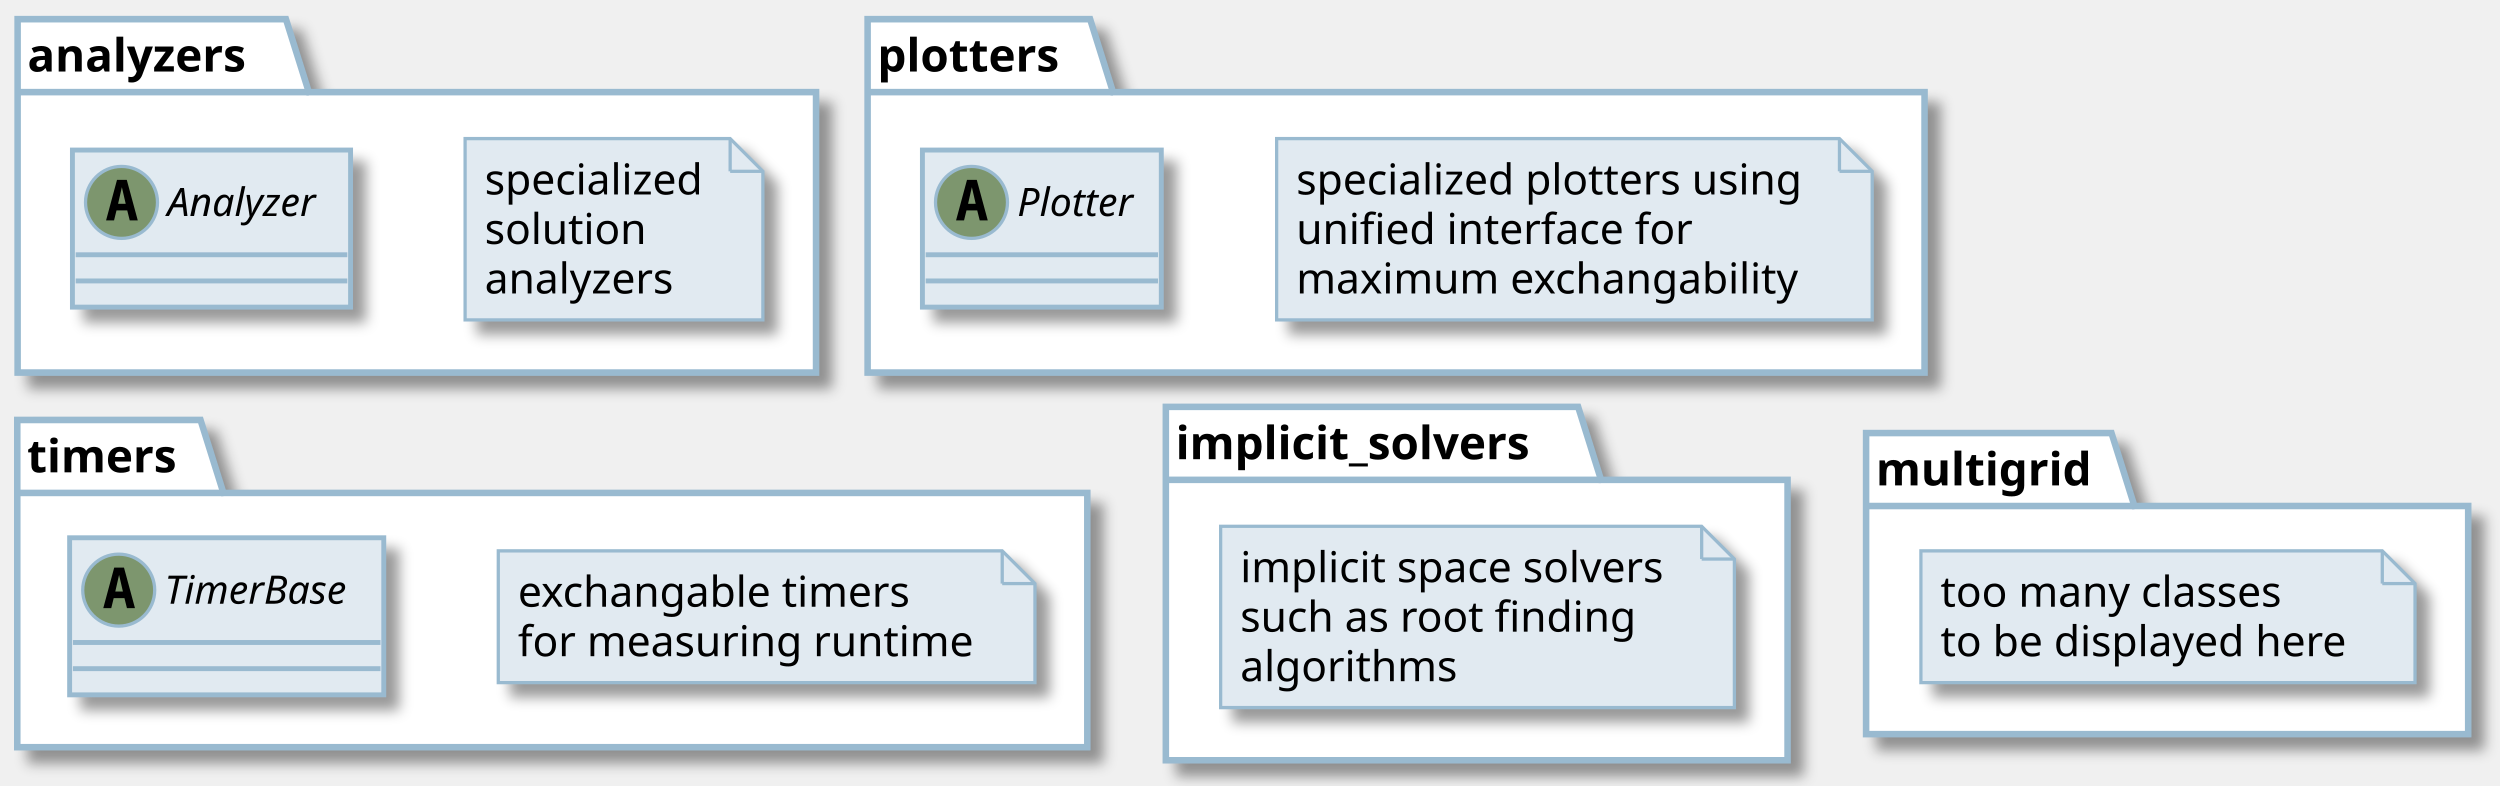
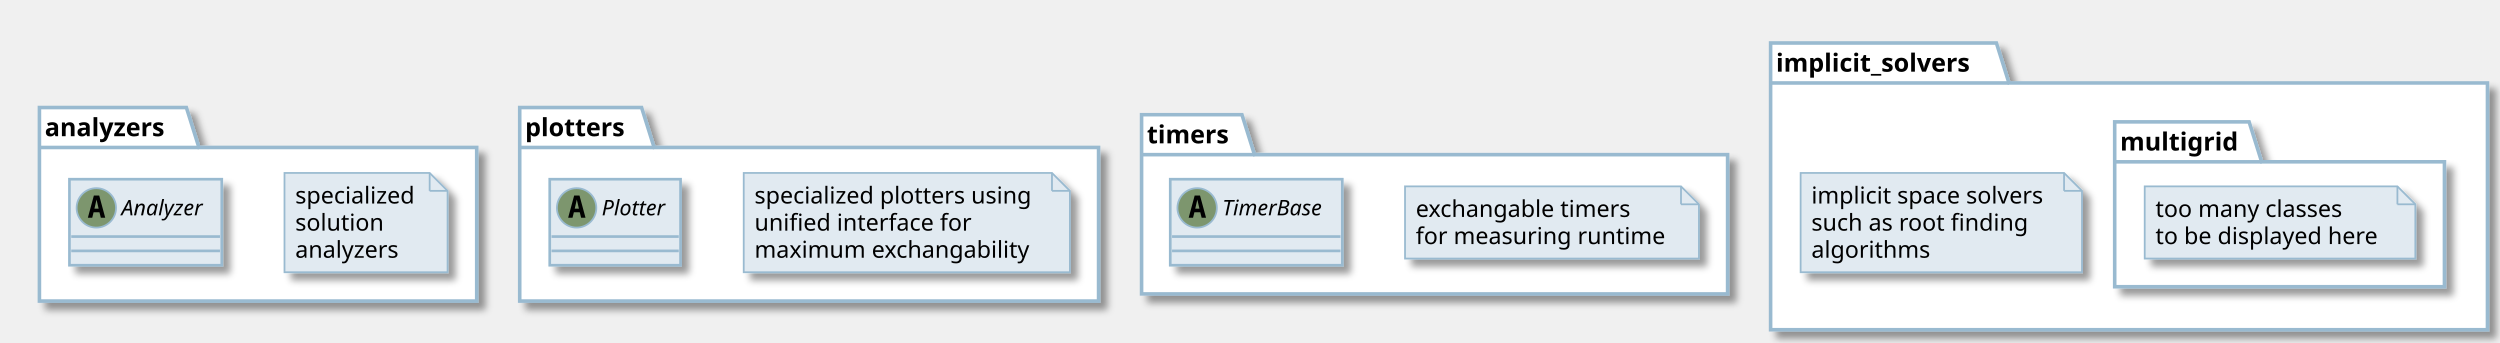
- <svg xmlns="http://www.w3.org/2000/svg" height="300" version="1.1" viewBox="0 0 764 240" width="955" id="svg2">
-   <defs id="defs4">
-     <filter height="3" id="f1" width="3" x="-1" y="-1" color-interpolation-filters="sRGB">
-       <feGaussianBlur result="blurOut" stdDeviation="2.0" id="feGaussianBlur7" />
-       <feColorMatrix in="blurOut" result="blurOut2" type="matrix" values="0 0 0 0 0 0 0 0 0 0 0 0 0 0 0 0 0 0 .4 0" id="feColorMatrix9" />
-       <feOffset dx="4.0" dy="4.0" in="blurOut2" result="blurOut3" id="feOffset11" />
-       <feBlend in="SourceGraphic" in2="blurOut3" mode="normal" id="feBlend13" />
+ <svg xmlns="http://www.w3.org/2000/svg" height="191pt" style="width:1395px;height:191px;" version="1.1" viewBox="0 0 1395 191" width="1395pt">
+   <defs>
+     <filter height="300%" id="f1" width="300%" x="-1" y="-1">
+       <feGaussianBlur result="blurOut" stdDeviation="2.0" />
+       <feColorMatrix in="blurOut" result="blurOut2" type="matrix" values="0 0 0 0 0 0 0 0 0 0 0 0 0 0 0 0 0 0 .4 0" />
+       <feOffset dx="4.0" dy="4.0" in="blurOut2" result="blurOut3" />
+       <feBlend in="SourceGraphic" in2="blurOut3" mode="normal" />
    </filter>
  </defs>
-   <polygon id="polygon17" style="fill:#ffffff;stroke:#99bad0;stroke-width:2;filter:url(#f1);stroke-opacity:1" points="22,24 22,24 104,24 111,46.297 266,46.297 266,132 22,132 " transform="translate(-16.61627,-18.14367)" />
-   <line id="line19" y2="28.153" y1="28.153" x2="94.384" x1="5.384" style="stroke:#99bad0;stroke-width:2;stroke-opacity:1" />
-   <text style="font-size:14px;font-weight:bold;fill:#000000;font-family:sans-serif" id="text21" y="21.851" x="8.384" textLength="76" lengthAdjust="spacingAndGlyphs" font-weight="bold" font-size="14">analyzers</text>
-   <polygon id="polygon47" style="fill:#e1eaf1;stroke:#99bad0;stroke-width:1;filter:url(#f1);stroke-opacity:1;fill-opacity:1" points="239.75,60.5 158.75,60.5 158.75,60.5 158.75,115.898 249.75,115.898 249.75,70.5 " transform="translate(-16.61627,-18.14367)" />
-   <line id="line49" y2="52.356" y1="42.356" x2="223.134" x1="223.134" style="stroke:#99bad0;stroke-width:1;stroke-opacity:1" />
-   <line id="line51" y2="52.356" y1="52.356" x2="223.134" x1="233.134" style="stroke:#99bad0;stroke-width:1;stroke-opacity:1" />
-   <text style="font-size:13px;fill:#000000;font-family:sans-serif" id="text53" y="59.423" x="148.134" textLength="70" lengthAdjust="spacingAndGlyphs" font-size="13">specialized</text>
-   <text style="font-size:13px;fill:#000000;font-family:sans-serif" id="text55" y="74.556" x="148.134" textLength="50" lengthAdjust="spacingAndGlyphs" font-size="13">solution</text>
-   <text style="font-size:13px;fill:#000000;font-family:sans-serif" id="text57" y="89.689" x="148.134" textLength="61" lengthAdjust="spacingAndGlyphs" font-size="13">analyzers</text>
-   <rect id="rect59" y="45.856" x="22.134" width="85" style="fill:#e1eaf1;stroke:#99bad0;stroke-width:1.5;filter:url(#f1);stroke-opacity:1;fill-opacity:1" height="48" />
-   <ellipse d="m 64.75,80 c 0,6.075 -4.925,11 -11,11 -6.075,0 -11,-4.925 -11,-11 0,-6.075 4.925,-11 11,-11 6.075,0 11,4.925 11,11 z" id="ellipse61" style="fill:#7d966e;stroke:#99bad0;stroke-width:1;stroke-opacity:1;fill-opacity:1" ry="11" rx="11" cy="80" cx="53.75" transform="translate(-16.61627,-18.14367)" />
-   <path id="path63" d="m 37.243,57.2 -1.156,5.078 2.328,0 -1.172,-5.078 z m -1.484,-2.234 2.984,0 3.359,12.391 -2.453,0 -0.766,-3.062 -3.281,0 -0.75,3.062 -2.438,0 3.344,-12.391 z" />
-   <text style="font-size:12px;font-style:italic;fill:#000000;font-family:sans-serif" id="text65" y="66.011" x="51.134" textLength="53" lengthAdjust="spacingAndGlyphs" font-style="italic" font-size="12">Analyzer</text>
-   <line id="line67" y2="77.856" y1="77.856" x2="106.134" x1="23.134" style="stroke:#99bad0;stroke-width:1.5;stroke-opacity:1" />
-   <line id="line69" y2="85.856" y1="85.856" x2="106.134" x1="23.134" style="stroke:#99bad0;stroke-width:1.5;stroke-opacity:1" />
-   <polygon id="polygon23" style="fill:#ffffff;stroke:#99bad0;stroke-width:2;filter:url(#f1);stroke-opacity:1" points="290,24 290,24 358,24 365,46.297 613,46.297 613,132 290,132 " transform="translate(-24.85888,-18.14367)" />
-   <line id="line25" y2="28.153" y1="28.153" x2="340.141" x1="265.141" style="stroke:#99bad0;stroke-width:2;stroke-opacity:1" />
-   <text style="font-size:14px;font-weight:bold;fill:#000000;font-family:sans-serif" id="text27" y="21.851" x="268.141" textLength="62" lengthAdjust="spacingAndGlyphs" font-weight="bold" font-size="14">plotters</text>
-   <polygon id="polygon71" style="fill:#e1eaf1;stroke:#99bad0;stroke-width:1;filter:url(#f1);stroke-opacity:1;fill-opacity:1" points="597,115.898 597,70.5 587,60.5 415,60.5 415,60.5 415,115.898 " transform="translate(-24.85888,-18.14367)" />
-   <line id="line73" y2="52.356" y1="42.356" x2="562.141" x1="562.141" style="stroke:#99bad0;stroke-width:1;stroke-opacity:1" />
-   <line id="line75" y2="52.356" y1="52.356" x2="562.141" x1="572.141" style="stroke:#99bad0;stroke-width:1;stroke-opacity:1" />
-   <text style="font-size:13px;fill:#000000;font-family:sans-serif" id="text77" y="59.423" x="396.141" textLength="161" lengthAdjust="spacingAndGlyphs" font-size="13">specialized plotters using</text>
-   <text style="font-size:13px;fill:#000000;font-family:sans-serif" id="text79" y="74.556" x="396.141" textLength="123" lengthAdjust="spacingAndGlyphs" font-size="13">unified interface for</text>
-   <text style="font-size:13px;fill:#000000;font-family:sans-serif" id="text81" y="89.689" x="396.141" textLength="160" lengthAdjust="spacingAndGlyphs" font-size="13">maximum exchangability</text>
-   <rect id="rect83" y="45.856" x="281.891" width="73" style="fill:#e1eaf1;stroke:#99bad0;stroke-width:1.5;filter:url(#f1);stroke-opacity:1;fill-opacity:1" height="48" />
-   <ellipse d="m 332.75,80 c 0,6.075 -4.925,11 -11,11 -6.075,0 -11,-4.925 -11,-11 0,-6.075 4.925,-11 11,-11 6.075,0 11,4.925 11,11 z" id="ellipse85" style="fill:#7d966e;stroke:#99bad0;stroke-width:1;stroke-opacity:1;fill-opacity:1" ry="11" rx="11" cy="80" cx="321.75" transform="translate(-24.85888,-18.14367)" />
-   <path id="path87" d="m 297.001,57.2 -1.156,5.078 2.328,0 -1.172,-5.078 z m -1.484,-2.234 2.984,0 3.359,12.391 -2.453,0 -0.766,-3.062 -3.281,0 -0.75,3.062 -2.438,0 3.344,-12.391 z" />
-   <text style="font-size:12px;font-style:italic;fill:#000000;font-family:sans-serif" id="text89" y="66.011" x="310.891" textLength="41" lengthAdjust="spacingAndGlyphs" font-style="italic" font-size="12">Plotter</text>
-   <line id="line91" y2="77.856" y1="77.856" x2="353.891" x1="282.891" style="stroke:#99bad0;stroke-width:1.5;stroke-opacity:1" />
-   <line id="line93" y2="85.856" y1="85.856" x2="353.891" x1="282.891" style="stroke:#99bad0;stroke-width:1.5;stroke-opacity:1" />
-   <polygon id="polygon29" style="fill:#ffffff;stroke:#99bad0;stroke-width:2;filter:url(#f1);stroke-opacity:1" points="637,28 637,28 693,28 700,50.297 964,50.297 964,128 637,128 " transform="translate(-631.7206,100.3438)" />
-   <line id="line31" y2="150.641" y1="150.641" x2="68.279" x1="5.279" style="stroke:#99bad0;stroke-width:2;stroke-opacity:1" />
-   <text style="font-size:14px;font-weight:bold;fill:#000000;font-family:sans-serif" id="text33" y="144.339" x="8.279" textLength="50" lengthAdjust="spacingAndGlyphs" font-weight="bold" font-size="14">timers</text>
-   <polygon id="polygon35" style="fill:#ffffff;stroke:#99bad0;stroke-width:2;filter:url(#f1);stroke-opacity:1" points="988,24 988,24 1114,24 1121,46.297 1178,46.297 1178,132 988,132 " transform="translate(-631.7206,100.3438)" />
-   <line id="line37" y2="146.641" y1="146.641" x2="489.279" x1="356.279" style="stroke:#99bad0;stroke-width:2;stroke-opacity:1" />
-   <text style="font-size:14px;font-weight:bold;fill:#000000;font-family:sans-serif" id="text39" y="140.339" x="359.279" textLength="120" lengthAdjust="spacingAndGlyphs" font-weight="bold" font-size="14">implicit_solvers</text>
-   <polygon id="polygon41" style="fill:#ffffff;stroke:#99bad0;stroke-width:2;filter:url(#f1);stroke-opacity:1" points="1202,32 1202,32 1277,32 1284,54.297 1386,54.297 1386,124 1202,124 " transform="translate(-631.7206,100.3438)" />
-   <line id="line43" y2="154.641" y1="154.641" x2="652.279" x1="570.279" style="stroke:#99bad0;stroke-width:2;stroke-opacity:1" />
-   <text style="font-size:14px;font-weight:bold;fill:#000000;font-family:sans-serif" id="text45" y="148.339" x="573.279" textLength="69" lengthAdjust="spacingAndGlyphs" font-weight="bold" font-size="14">multigrid</text>
-   <polygon id="polygon95" style="fill:#e1eaf1;stroke:#99bad0;stroke-width:1;filter:url(#f1);stroke-opacity:1;fill-opacity:1" points="948,108.266 948,78 938,68 784,68 784,68 784,108.266 " transform="translate(-631.7206,100.3438)" />
-   <line id="line97" y2="178.344" y1="168.344" x2="306.279" x1="306.279" style="stroke:#99bad0;stroke-width:1;stroke-opacity:1" />
-   <line id="line99" y2="178.344" y1="178.344" x2="306.279" x1="316.279" style="stroke:#99bad0;stroke-width:1;stroke-opacity:1" />
-   <text style="font-size:13px;fill:#000000;font-family:sans-serif" id="text101" y="185.411" x="158.279" textLength="126" lengthAdjust="spacingAndGlyphs" font-size="13">exchangable timers</text>
-   <text style="font-size:13px;fill:#000000;font-family:sans-serif" id="text103" y="200.543" x="158.279" textLength="143" lengthAdjust="spacingAndGlyphs" font-size="13">for measuring runtime</text>
-   <rect id="rect105" y="164.344" x="21.279" width="96" style="fill:#e1eaf1;stroke:#99bad0;stroke-width:1.5;filter:url(#f1);stroke-opacity:1;fill-opacity:1" height="48" />
-   <ellipse d="m 679,80 c 0,6.075 -4.925,11 -11,11 -6.075,0 -11,-4.925 -11,-11 0,-6.075 4.925,-11 11,-11 6.075,0 11,4.925 11,11 z" id="ellipse107" style="fill:#7d966e;stroke:#99bad0;stroke-width:1;stroke-opacity:1;fill-opacity:1" ry="11" rx="11" cy="80" cx="668" transform="translate(-631.7206,100.3438)" />
-   <path id="path109" d="m 36.389,175.688 -1.156,5.078 2.328,0 -1.172,-5.078 z m -1.484,-2.234 2.984,0 3.359,12.391 -2.453,0 -0.766,-3.062 -3.281,0 -0.75,3.062 -2.438,0 3.344,-12.391 z" />
-   <text style="font-size:12px;font-style:italic;fill:#000000;font-family:sans-serif" id="text111" y="184.498" x="50.279" textLength="64" lengthAdjust="spacingAndGlyphs" font-style="italic" font-size="12">TimerBase</text>
-   <line id="line113" y2="196.344" y1="196.344" x2="116.279" x1="22.279" style="stroke:#99bad0;stroke-width:1.5;stroke-opacity:1" />
-   <line id="line115" y2="204.344" y1="204.344" x2="116.279" x1="22.279" style="stroke:#99bad0;stroke-width:1.5;stroke-opacity:1" />
-   <polygon id="polygon117" style="fill:#e1eaf1;stroke:#99bad0;stroke-width:1;filter:url(#f1);stroke-opacity:1;fill-opacity:1" points="1161.75,115.898 1161.75,70.5 1151.75,60.5 1004.75,60.5 1004.75,60.5 1004.75,115.898 " transform="translate(-631.7206,100.3438)" />
-   <line id="line119" y2="170.844" y1="160.844" x2="520.029" x1="520.029" style="stroke:#99bad0;stroke-width:1;stroke-opacity:1" />
-   <line id="line121" y2="170.844" y1="170.844" x2="520.029" x1="530.029" style="stroke:#99bad0;stroke-width:1;stroke-opacity:1" />
-   <text style="font-size:13px;fill:#000000;font-family:sans-serif" id="text123" y="177.911" x="379.029" textLength="136" lengthAdjust="spacingAndGlyphs" font-size="13">implicit space solvers</text>
-   <text style="font-size:13px;fill:#000000;font-family:sans-serif" id="text125" y="193.043" x="379.029" textLength="125" lengthAdjust="spacingAndGlyphs" font-size="13">such as root finding</text>
-   <text style="font-size:13px;fill:#000000;font-family:sans-serif" id="text127" y="208.176" x="379.029" textLength="68" lengthAdjust="spacingAndGlyphs" font-size="13">algorithms</text>
-   <polygon id="polygon129" style="fill:#e1eaf1;stroke:#99bad0;stroke-width:1;filter:url(#f1);stroke-opacity:1;fill-opacity:1" points="1369.75,108.266 1369.75,78 1359.75,68 1218.75,68 1218.75,68 1218.75,108.266 " transform="translate(-631.7206,100.3438)" />
-   <line id="line131" y2="178.344" y1="168.344" x2="728.029" x1="728.029" style="stroke:#99bad0;stroke-width:1;stroke-opacity:1" />
-   <line id="line133" y2="178.344" y1="178.344" x2="728.029" x1="738.029" style="stroke:#99bad0;stroke-width:1;stroke-opacity:1" />
-   <text style="font-size:13px;fill:#000000;font-family:sans-serif" id="text135" y="185.411" x="593.029" textLength="112" lengthAdjust="spacingAndGlyphs" font-size="13">too many classes</text>
-   <text style="font-size:13px;fill:#000000;font-family:sans-serif" id="text137" y="200.543" x="593.029" textLength="130" lengthAdjust="spacingAndGlyphs" font-size="13">to be displayed here</text>
+   <g>
+     <polygon fill="#FFFFFF" filter="url(#f1)" points="22,60,104,60,111,82.297,266,82.297,266,168,22,168,22,60" style="stroke: #99BAD0; stroke-width: 2.0;" />
+     <line style="stroke: #99BAD0; stroke-width: 2.0;" x1="22" x2="111" y1="82.297" y2="82.297" />
+     <text fill="#000000" font-family="sans-serif" font-size="14" font-weight="bold" lengthAdjust="spacingAndGlyphs" textLength="76" x="25" y="75.995">analyzers</text>
+     <polygon fill="#FFFFFF" filter="url(#f1)" points="290,60,358,60,365,82.297,613,82.297,613,168,290,168,290,60" style="stroke: #99BAD0; stroke-width: 2.0;" />
+     <line style="stroke: #99BAD0; stroke-width: 2.0;" x1="290" x2="365" y1="82.297" y2="82.297" />
+     <text fill="#000000" font-family="sans-serif" font-size="14" font-weight="bold" lengthAdjust="spacingAndGlyphs" textLength="62" x="293" y="75.995">plotters</text>
+     <polygon fill="#FFFFFF" filter="url(#f1)" points="637,64,693,64,700,86.297,964,86.297,964,164,637,164,637,64" style="stroke: #99BAD0; stroke-width: 2.0;" />
+     <line style="stroke: #99BAD0; stroke-width: 2.0;" x1="637" x2="700" y1="86.297" y2="86.297" />
+     <text fill="#000000" font-family="sans-serif" font-size="14" font-weight="bold" lengthAdjust="spacingAndGlyphs" textLength="50" x="640" y="79.995">timers</text>
+     <polygon fill="#FFFFFF" filter="url(#f1)" points="988,24,1114,24,1121,46.297,1388,46.297,1388,184,988,184,988,24" style="stroke: #99BAD0; stroke-width: 2.0;" />
+     <line style="stroke: #99BAD0; stroke-width: 2.0;" x1="988" x2="1121" y1="46.297" y2="46.297" />
+     <text fill="#000000" font-family="sans-serif" font-size="14" font-weight="bold" lengthAdjust="spacingAndGlyphs" textLength="120" x="991" y="39.995">implicit_solvers</text>
+     <polygon fill="#FFFFFF" filter="url(#f1)" points="1180,68,1255,68,1262,90.297,1364,90.297,1364,160,1180,160,1180,68" style="stroke: #99BAD0; stroke-width: 2.0;" />
+     <line style="stroke: #99BAD0; stroke-width: 2.0;" x1="1180" x2="1262" y1="90.297" y2="90.297" />
+     <text fill="#000000" font-family="sans-serif" font-size="14" font-weight="bold" lengthAdjust="spacingAndGlyphs" textLength="69" x="1183" y="83.995">multigrid</text>
+     <polygon fill="#E1EAF1" filter="url(#f1)" points="158.75,96.5,158.75,151.898,249.75,151.898,249.75,106.5,239.75,96.5,158.75,96.5" style="stroke: #99BAD0; stroke-width: 1.0;" />
+     <line style="stroke: #99BAD0; stroke-width: 1.0;" x1="239.75" x2="239.75" y1="96.5" y2="106.5" />
+     <line style="stroke: #99BAD0; stroke-width: 1.0;" x1="249.75" x2="239.75" y1="106.5" y2="106.5" />
+     <text fill="#000000" font-family="sans-serif" font-size="13" lengthAdjust="spacingAndGlyphs" textLength="70" x="164.75" y="113.567">specialized</text>
+     <text fill="#000000" font-family="sans-serif" font-size="13" lengthAdjust="spacingAndGlyphs" textLength="50" x="164.75" y="128.7">solution</text>
+     <text fill="#000000" font-family="sans-serif" font-size="13" lengthAdjust="spacingAndGlyphs" textLength="61" x="164.75" y="143.833">analyzers</text>
+     <rect fill="#E1EAF1" filter="url(#f1)" height="48" style="stroke: #99BAD0; stroke-width: 1.5;" width="85" x="38.75" y="100" />
+     <ellipse cx="53.75" cy="116" fill="#7D966E" rx="11" ry="11" style="stroke: #99BAD0; stroke-width: 1.0;" />
+     <path d="M53.859,111.344 L52.703,116.422 L55.031,116.422 L53.859,111.344 Z M52.375,109.109 L55.359,109.109 L58.719,121.5 L56.266,121.5 L55.5,118.438 L52.219,118.438 L51.469,121.5 L49.031,121.5 L52.375,109.109 Z " />
+     <text fill="#000000" font-family="sans-serif" font-size="12" font-style="italic" lengthAdjust="spacingAndGlyphs" textLength="53" x="67.75" y="120.154">Analyzer</text>
+     <line style="stroke: #99BAD0; stroke-width: 1.5;" x1="39.75" x2="122.75" y1="132" y2="132" />
+     <line style="stroke: #99BAD0; stroke-width: 1.5;" x1="39.75" x2="122.75" y1="140" y2="140" />
+     <polygon fill="#E1EAF1" filter="url(#f1)" points="415,96.5,415,151.898,597,151.898,597,106.5,587,96.5,415,96.5" style="stroke: #99BAD0; stroke-width: 1.0;" />
+     <line style="stroke: #99BAD0; stroke-width: 1.0;" x1="587" x2="587" y1="96.5" y2="106.5" />
+     <line style="stroke: #99BAD0; stroke-width: 1.0;" x1="597" x2="587" y1="106.5" y2="106.5" />
+     <text fill="#000000" font-family="sans-serif" font-size="13" lengthAdjust="spacingAndGlyphs" textLength="161" x="421" y="113.567">specialized plotters using</text>
+     <text fill="#000000" font-family="sans-serif" font-size="13" lengthAdjust="spacingAndGlyphs" textLength="123" x="421" y="128.7">unified interface for</text>
+     <text fill="#000000" font-family="sans-serif" font-size="13" lengthAdjust="spacingAndGlyphs" textLength="160" x="421" y="143.833">maximum exchangability</text>
+     <rect fill="#E1EAF1" filter="url(#f1)" height="48" style="stroke: #99BAD0; stroke-width: 1.5;" width="73" x="306.75" y="100" />
+     <ellipse cx="321.75" cy="116" fill="#7D966E" rx="11" ry="11" style="stroke: #99BAD0; stroke-width: 1.0;" />
+     <path d="M321.859,111.344 L320.703,116.422 L323.031,116.422 L321.859,111.344 Z M320.375,109.109 L323.359,109.109 L326.719,121.5 L324.266,121.5 L323.5,118.438 L320.219,118.438 L319.469,121.5 L317.031,121.5 L320.375,109.109 Z " />
+     <text fill="#000000" font-family="sans-serif" font-size="12" font-style="italic" lengthAdjust="spacingAndGlyphs" textLength="41" x="335.75" y="120.154">Plotter</text>
+     <line style="stroke: #99BAD0; stroke-width: 1.5;" x1="307.75" x2="378.75" y1="132" y2="132" />
+     <line style="stroke: #99BAD0; stroke-width: 1.5;" x1="307.75" x2="378.75" y1="140" y2="140" />
+     <polygon fill="#E1EAF1" filter="url(#f1)" points="784,104,784,144.266,948,144.266,948,114,938,104,784,104" style="stroke: #99BAD0; stroke-width: 1.0;" />
+     <line style="stroke: #99BAD0; stroke-width: 1.0;" x1="938" x2="938" y1="104" y2="114" />
+     <line style="stroke: #99BAD0; stroke-width: 1.0;" x1="948" x2="938" y1="114" y2="114" />
+     <text fill="#000000" font-family="sans-serif" font-size="13" lengthAdjust="spacingAndGlyphs" textLength="126" x="790" y="121.067">exchangable timers</text>
+     <text fill="#000000" font-family="sans-serif" font-size="13" lengthAdjust="spacingAndGlyphs" textLength="143" x="790" y="136.2">for measuring runtime</text>
+     <rect fill="#E1EAF1" filter="url(#f1)" height="48" style="stroke: #99BAD0; stroke-width: 1.5;" width="96" x="653" y="100" />
+     <ellipse cx="668" cy="116" fill="#7D966E" rx="11" ry="11" style="stroke: #99BAD0; stroke-width: 1.0;" />
+     <path d="M668.109,111.344 L666.953,116.422 L669.281,116.422 L668.109,111.344 Z M666.625,109.109 L669.609,109.109 L672.969,121.5 L670.516,121.5 L669.75,118.438 L666.469,118.438 L665.719,121.5 L663.281,121.5 L666.625,109.109 Z " />
+     <text fill="#000000" font-family="sans-serif" font-size="12" font-style="italic" lengthAdjust="spacingAndGlyphs" textLength="64" x="682" y="120.154">TimerBase</text>
+     <line style="stroke: #99BAD0; stroke-width: 1.5;" x1="654" x2="748" y1="132" y2="132" />
+     <line style="stroke: #99BAD0; stroke-width: 1.5;" x1="654" x2="748" y1="140" y2="140" />
+     <polygon fill="#E1EAF1" filter="url(#f1)" points="1004.75,96.5,1004.75,151.898,1161.75,151.898,1161.75,106.5,1151.75,96.5,1004.75,96.5" style="stroke: #99BAD0; stroke-width: 1.0;" />
+     <line style="stroke: #99BAD0; stroke-width: 1.0;" x1="1151.75" x2="1151.75" y1="96.5" y2="106.5" />
+     <line style="stroke: #99BAD0; stroke-width: 1.0;" x1="1161.75" x2="1151.75" y1="106.5" y2="106.5" />
+     <text fill="#000000" font-family="sans-serif" font-size="13" lengthAdjust="spacingAndGlyphs" textLength="136" x="1010.75" y="113.567">implicit space solvers</text>
+     <text fill="#000000" font-family="sans-serif" font-size="13" lengthAdjust="spacingAndGlyphs" textLength="125" x="1010.75" y="128.7">such as root finding</text>
+     <text fill="#000000" font-family="sans-serif" font-size="13" lengthAdjust="spacingAndGlyphs" textLength="68" x="1010.75" y="143.833">algorithms</text>
+     <polygon fill="#E1EAF1" filter="url(#f1)" points="1196.75,104,1196.75,144.266,1347.75,144.266,1347.75,114,1337.75,104,1196.75,104" style="stroke: #99BAD0; stroke-width: 1.0;" />
+     <line style="stroke: #99BAD0; stroke-width: 1.0;" x1="1337.75" x2="1337.75" y1="104" y2="114" />
+     <line style="stroke: #99BAD0; stroke-width: 1.0;" x1="1347.75" x2="1337.75" y1="114" y2="114" />
+     <text fill="#000000" font-family="sans-serif" font-size="13" lengthAdjust="spacingAndGlyphs" textLength="112" x="1202.75" y="121.067">too many classes</text>
+     <text fill="#000000" font-family="sans-serif" font-size="13" lengthAdjust="spacingAndGlyphs" textLength="130" x="1202.75" y="136.2">to be displayed here</text>
+   </g>
</svg>
